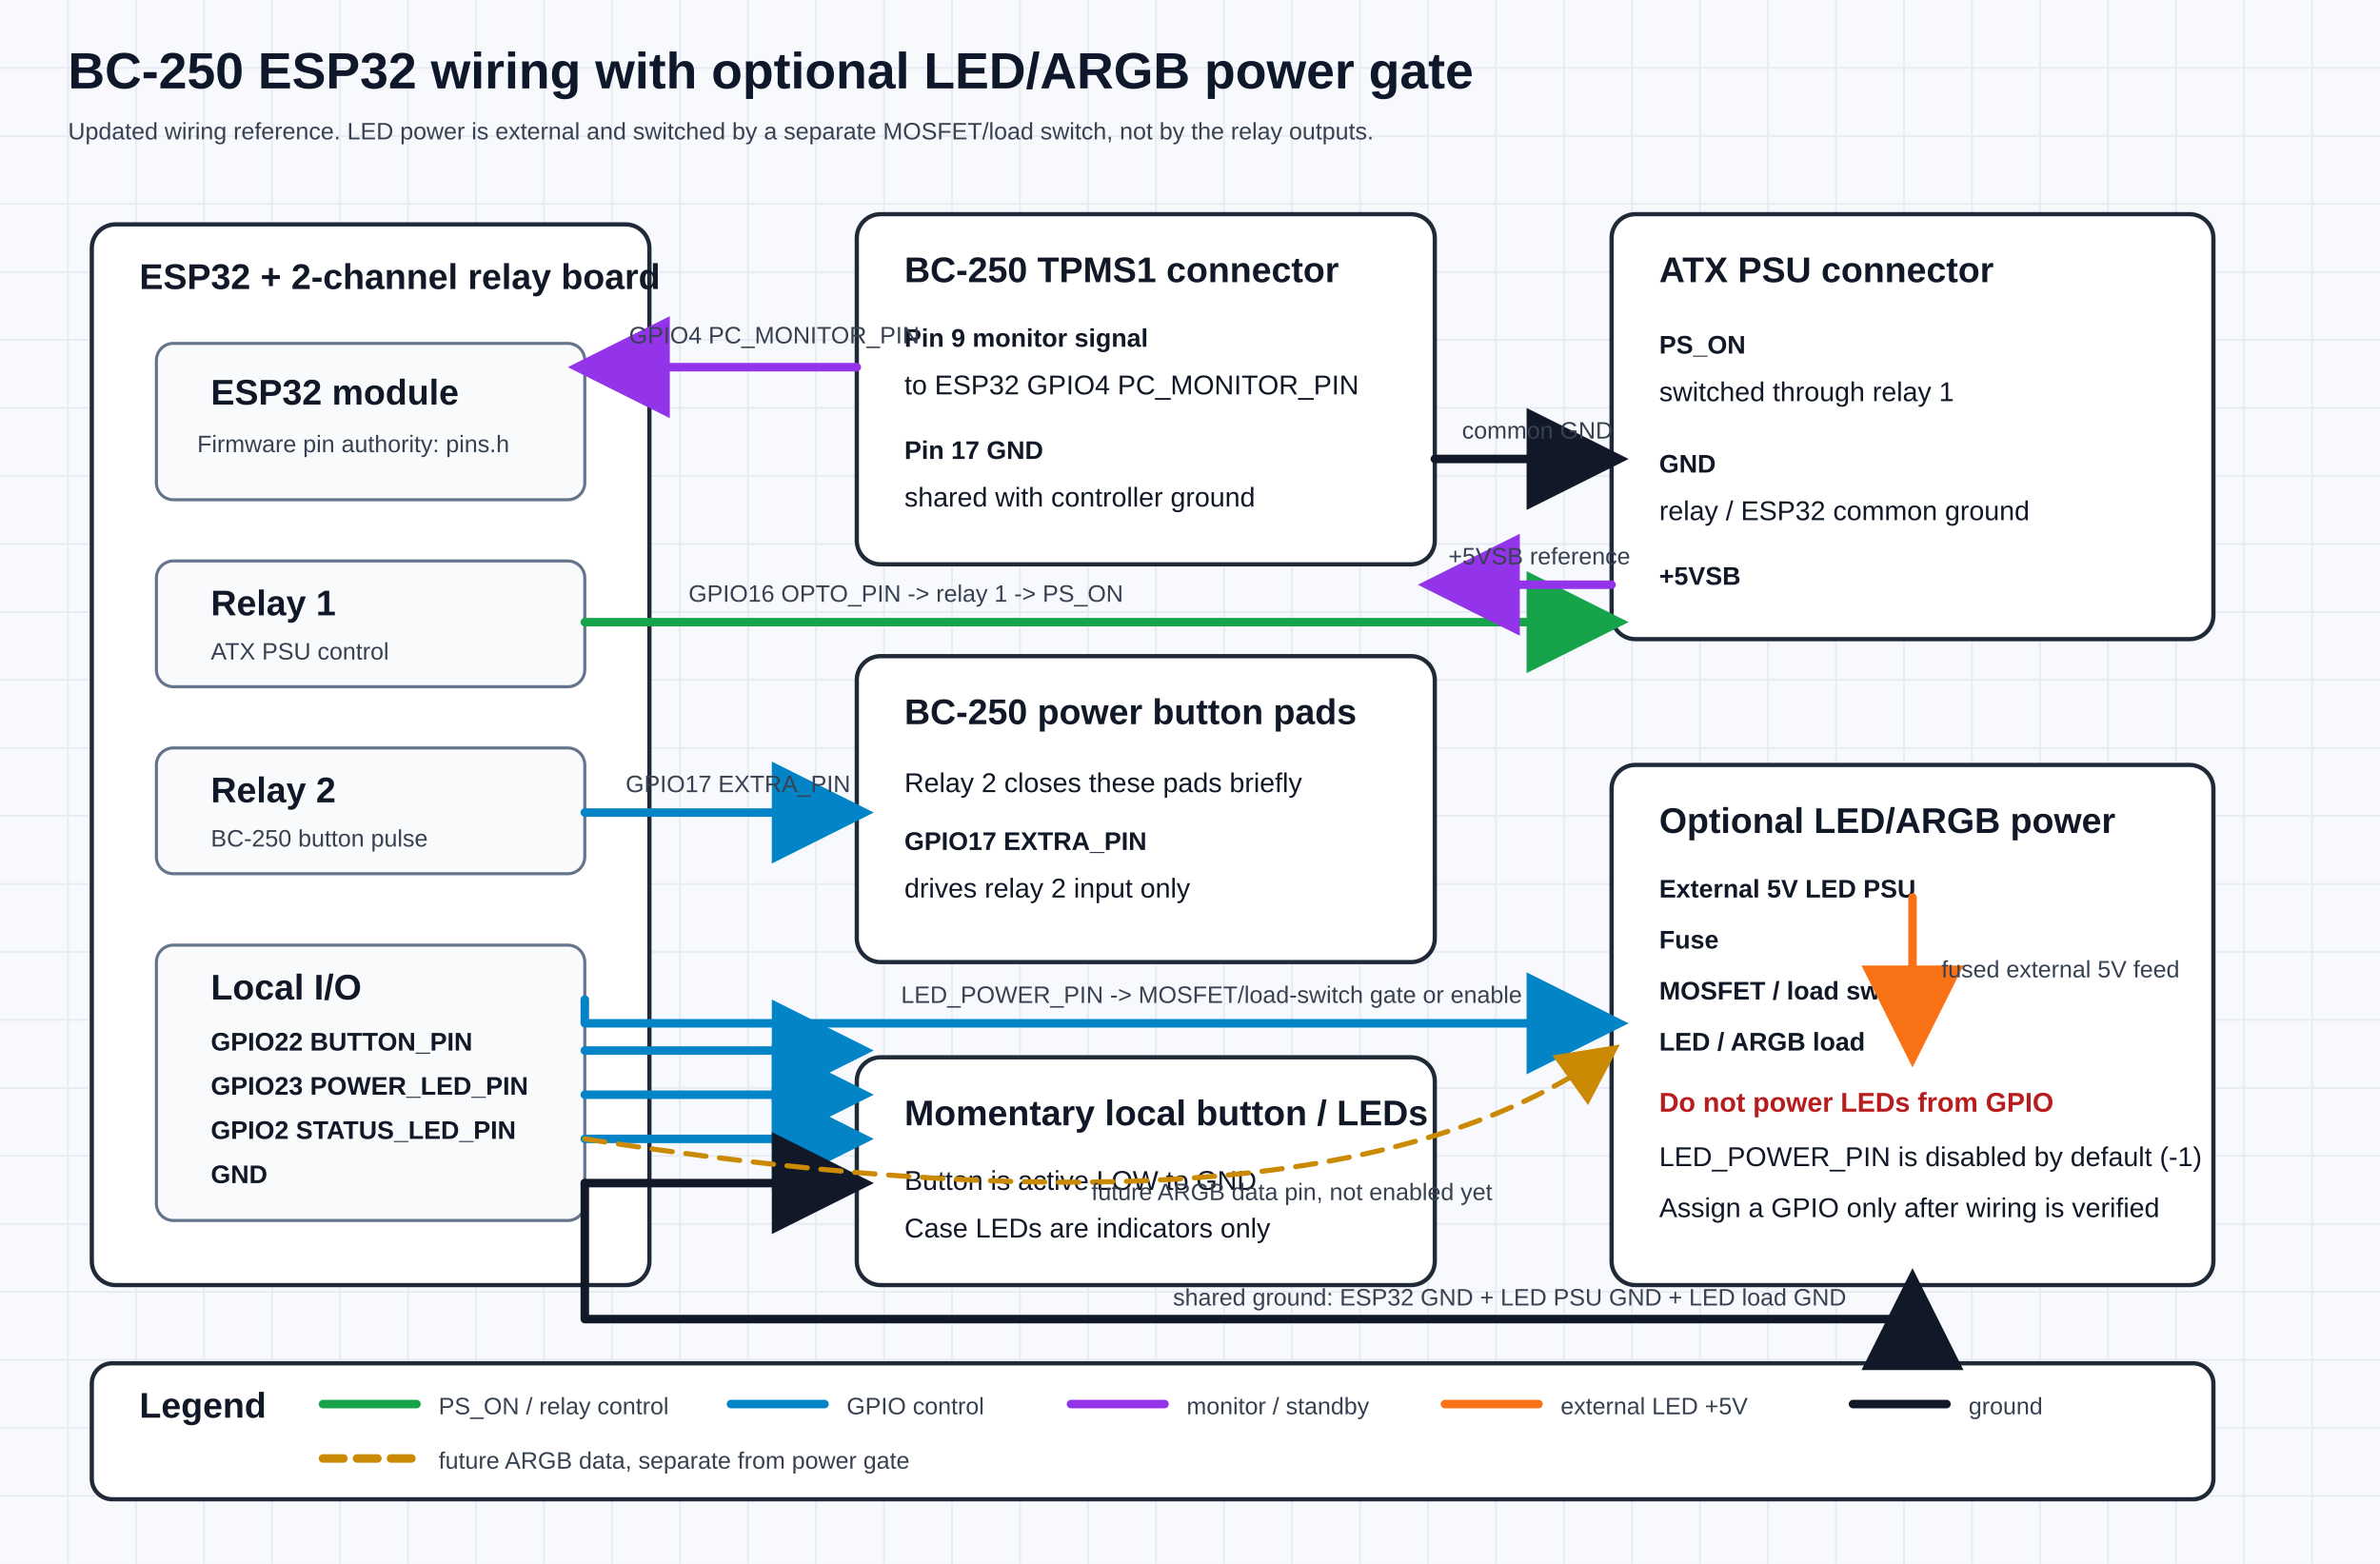
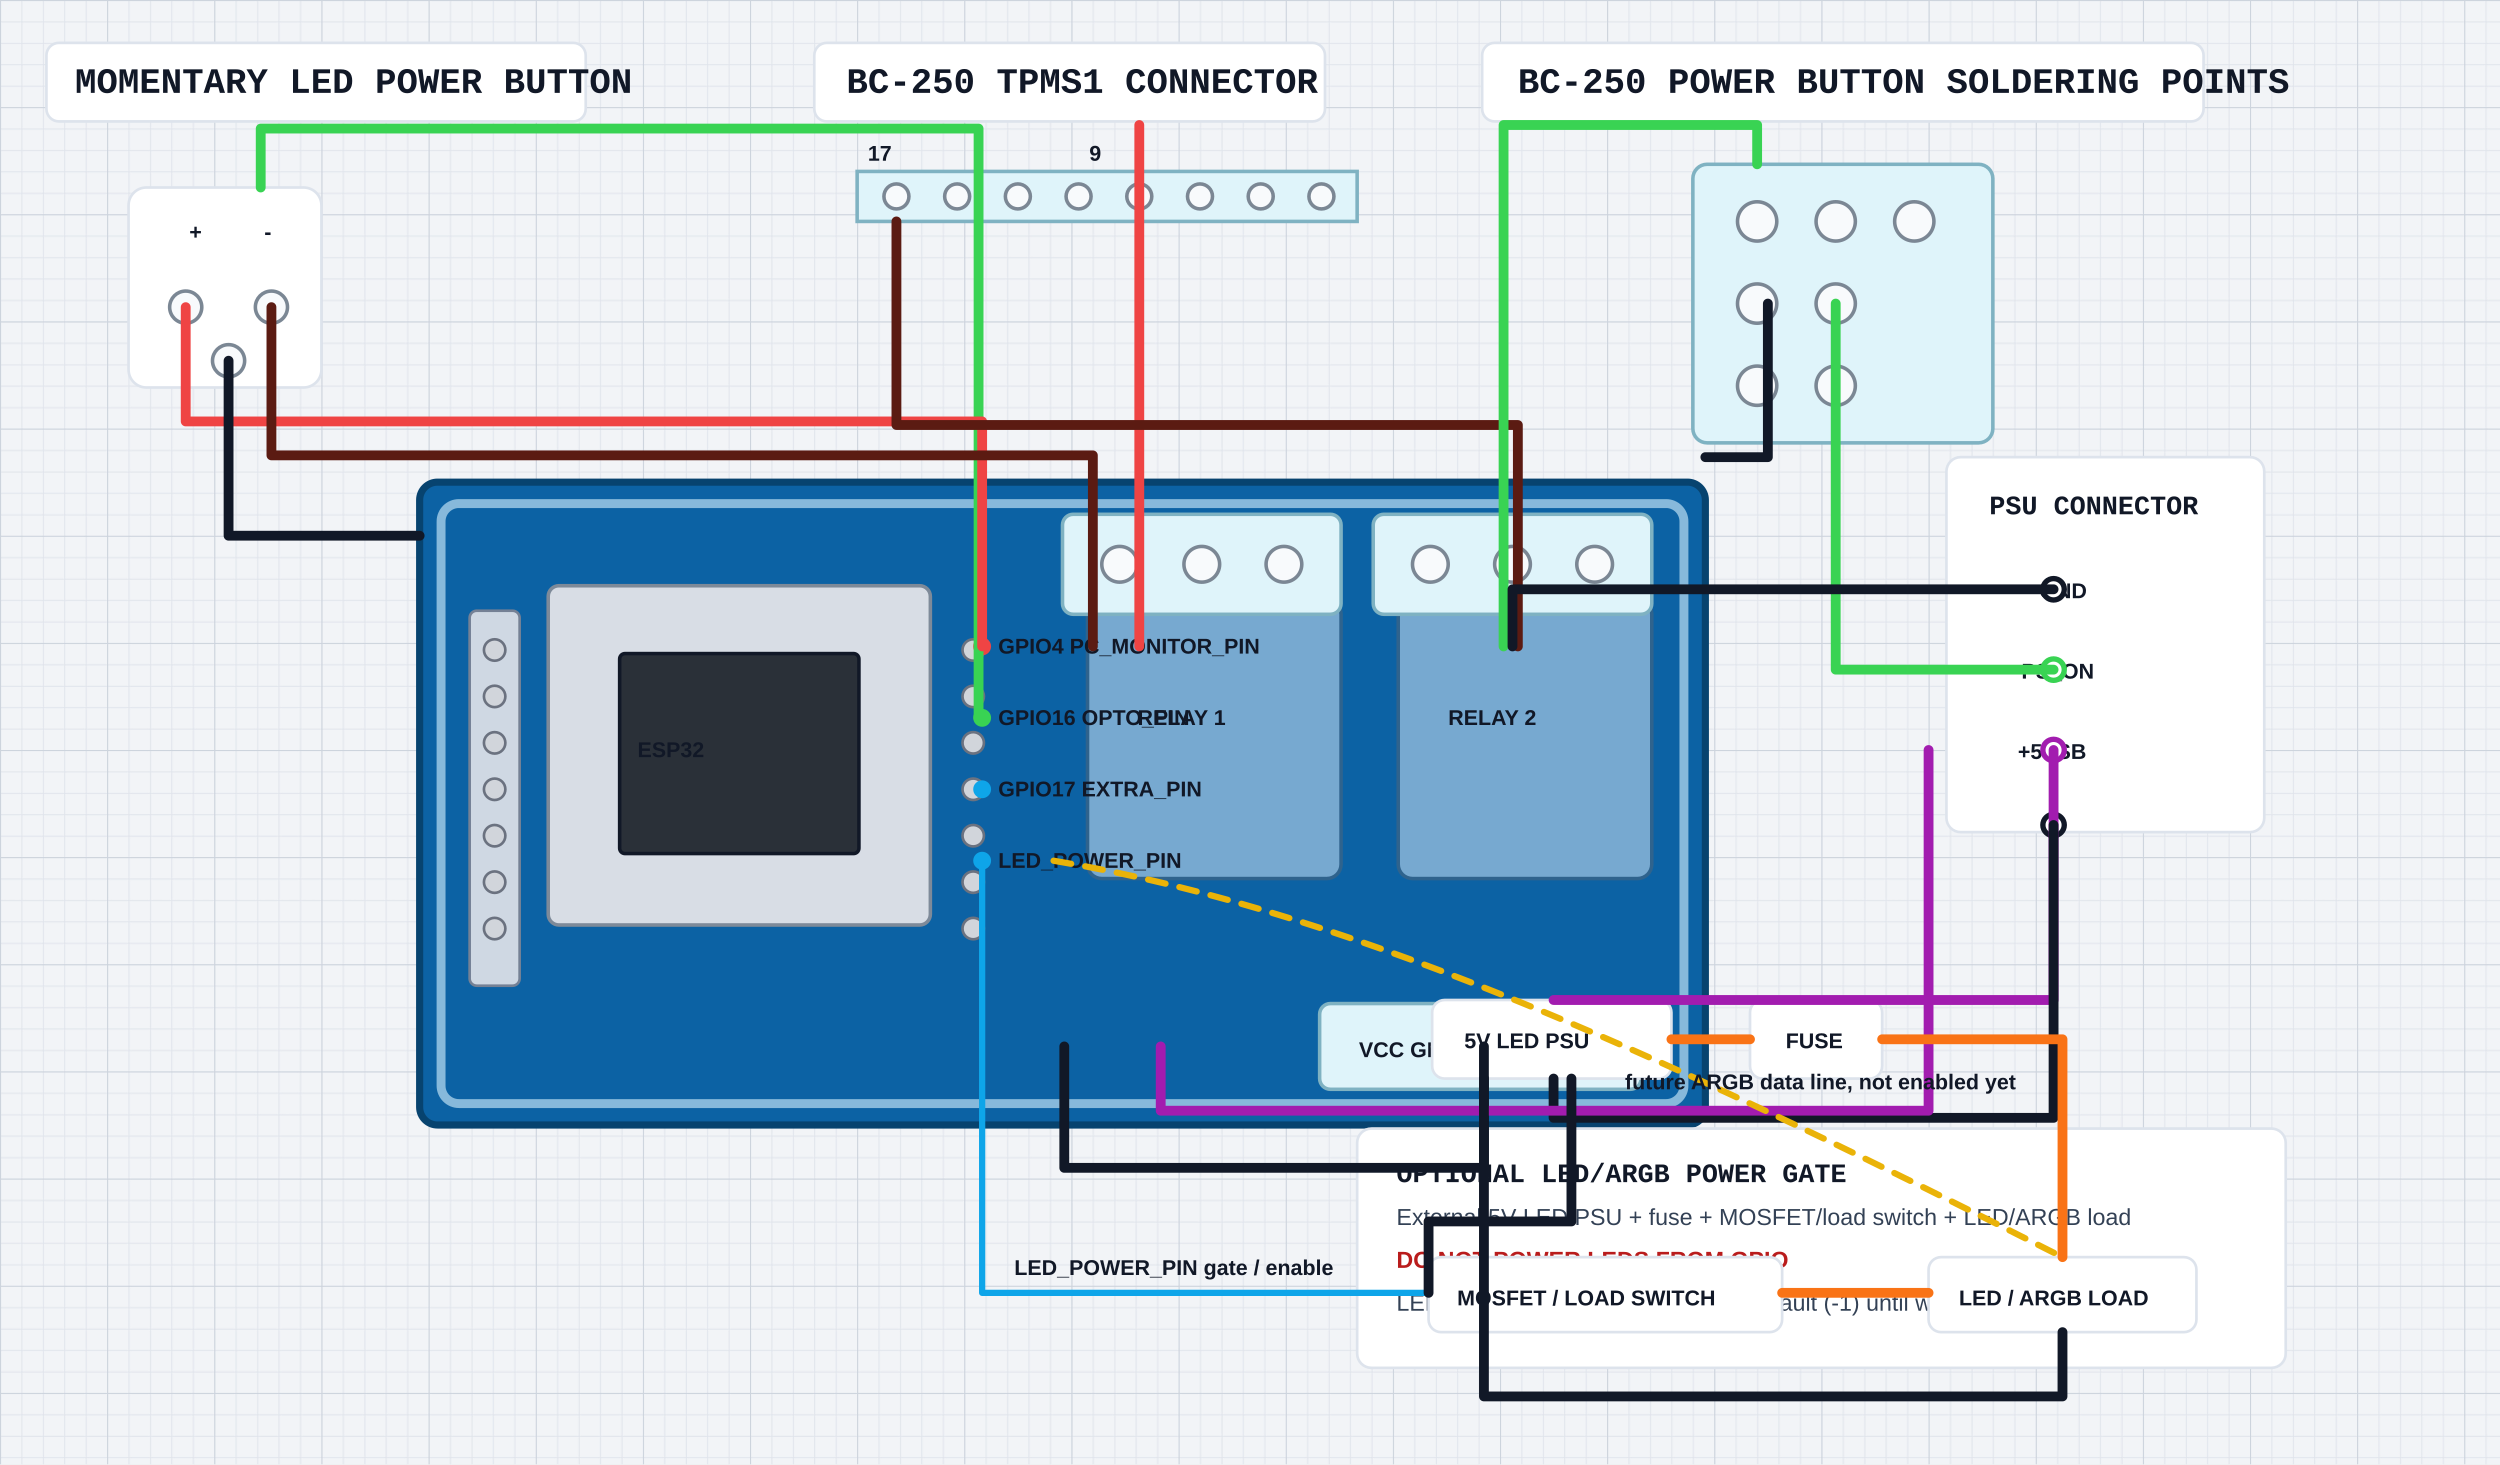
- <svg xmlns="http://www.w3.org/2000/svg" width="1400" height="920" viewBox="0 0 1400 920" role="img" aria-labelledby="title desc">
+ <svg xmlns="http://www.w3.org/2000/svg" width="1400" height="820" viewBox="0 0 1400 820" role="img" aria-labelledby="title desc">
  <defs>
+     <pattern id="small-grid" width="12" height="12" patternUnits="userSpaceOnUse">
+       <path d="M12 0H0V12" fill="none" stroke="#d9dee7" stroke-width="1" />
+     </pattern>
+     <pattern id="grid" width="60" height="60" patternUnits="userSpaceOnUse">
+       <rect width="60" height="60" fill="url(#small-grid)" />
+       <path d="M60 0H0V60" fill="none" stroke="#bfc7d3" stroke-width="1.2" />
+     </pattern>
    <style>
-       .bg { fill: #f7f9fc; }
-       .grid { stroke: #dce3ec; stroke-width: 1; }
-       .box { fill: #fff; stroke: #1f2937; stroke-width: 2.5; }
-       .subbox { fill: #f8fafc; stroke: #64748b; stroke-width: 1.8; }
-       .header { fill: #0f172a; font: 700 30px Arial, sans-serif; }
-       .title { fill: #111827; font: 700 21px Arial, sans-serif; }
-       .txt { fill: #111827; font: 16px Arial, sans-serif; }
-       .small { fill: #374151; font: 14px Arial, sans-serif; }
-       .pin { fill: #111827; font: 700 15px Arial, sans-serif; }
-       .warn { fill: #b91c1c; font: 700 16px Arial, sans-serif; }
-       .green { stroke: #16a34a; }
-       .blue { stroke: #0284c7; }
-       .purple { stroke: #9333ea; }
-       .red { stroke: #dc2626; }
+       .bg { fill: #f2f4f7; }
+       .labelbox { fill: #fff; stroke: #dde3ec; stroke-width: 1.5; }
+       .board { fill: #0c62a4; stroke: #07436f; stroke-width: 4; }
+       .board-hi { fill: none; stroke: #d8f3ff; stroke-width: 5; opacity: .6; }
+       .espmod { fill: #d8dde5; stroke: #7e8a99; stroke-width: 2; }
+       .chip { fill: #2a3038; stroke: #111827; stroke-width: 2; }
+       .relay { fill: #77a9d0; stroke: #2f638d; stroke-width: 2; }
+       .terminal { fill: #dff4fa; stroke: #7fb2c2; stroke-width: 2; }
+       .hole { fill: #f8fafc; stroke: #7b8794; stroke-width: 2; }
+       .component { fill: #cfd8e3; stroke: #758195; stroke-width: 1.5; }
+       .title { fill: #111827; font: 700 20px 'Courier New', monospace; }
+       .label { fill: #111827; font: 700 15px 'Courier New', monospace; }
+       .small { fill: #111827; font: 700 12px Arial, sans-serif; }
+       .note { fill: #334155; font: 13px Arial, sans-serif; }
+       .warn { fill: #b91c1c; font: 700 13px Arial, sans-serif; }
+       .wire { fill: none; stroke-width: 5.5; stroke-linecap: round; stroke-linejoin: round; }
+       .thinwire { fill: none; stroke-width: 3.5; stroke-linecap: round; stroke-linejoin: round; }
+       .green { stroke: #39d353; }
+       .red { stroke: #ef4444; }
      .orange { stroke: #f97316; }
      .black { stroke: #111827; }
-       .gray { stroke: #64748b; }
-       .yellow { stroke: #ca8a04; stroke-dasharray: 12 8; }
-       .wire { fill: none; stroke-width: 5; stroke-linecap: round; stroke-linejoin: round; }
-       .thin { fill: none; stroke-width: 3; stroke-linecap: round; stroke-linejoin: round; }
-       .dot { fill: #fff; stroke: #111827; stroke-width: 2; }
-       .legend-swatch { fill: none; stroke-width: 5; stroke-linecap: round; }
+       .brown { stroke: #5b1b12; }
+       .purple { stroke: #a21caf; }
+       .blue { stroke: #0ea5e9; }
+       .yellow { stroke: #eab308; stroke-dasharray: 10 8; }
+       .node { fill: #fff; stroke-width: 3; }
    </style>
-     <marker id="arrow-green" markerWidth="12" markerHeight="12" refX="10" refY="6" orient="auto">
-       <path d="M0,0 L12,6 L0,12 Z" fill="#16a34a" />
-     </marker>
-     <marker id="arrow-blue" markerWidth="12" markerHeight="12" refX="10" refY="6" orient="auto">
-       <path d="M0,0 L12,6 L0,12 Z" fill="#0284c7" />
-     </marker>
-     <marker id="arrow-purple" markerWidth="12" markerHeight="12" refX="10" refY="6" orient="auto">
-       <path d="M0,0 L12,6 L0,12 Z" fill="#9333ea" />
-     </marker>
-     <marker id="arrow-orange" markerWidth="12" markerHeight="12" refX="10" refY="6" orient="auto">
-       <path d="M0,0 L12,6 L0,12 Z" fill="#f97316" />
-     </marker>
-     <marker id="arrow-black" markerWidth="12" markerHeight="12" refX="10" refY="6" orient="auto">
-       <path d="M0,0 L12,6 L0,12 Z" fill="#111827" />
-     </marker>
-     <marker id="arrow-yellow" markerWidth="12" markerHeight="12" refX="10" refY="6" orient="auto">
-       <path d="M0,0 L12,6 L0,12 Z" fill="#ca8a04" />
-     </marker>
  </defs>
-   <rect width="1400" height="920" class="bg" />
-   <g opacity=".65">
-     <path class="grid" d="M0 40H1400M0 80H1400M0 120H1400M0 160H1400M0 200H1400M0 240H1400M0 280H1400M0 320H1400M0 360H1400M0 400H1400M0 440H1400M0 480H1400M0 520H1400M0 560H1400M0 600H1400M0 640H1400M0 680H1400M0 720H1400M0 760H1400M0 800H1400M0 840H1400M0 880H1400" />
-     <path class="grid" d="M40 0V920M80 0V920M120 0V920M160 0V920M200 0V920M240 0V920M280 0V920M320 0V920M360 0V920M400 0V920M440 0V920M480 0V920M520 0V920M560 0V920M600 0V920M640 0V920M680 0V920M720 0V920M760 0V920M800 0V920M840 0V920M880 0V920M920 0V920M960 0V920M1000 0V920M1040 0V920M1080 0V920M1120 0V920M1160 0V920M1200 0V920M1240 0V920M1280 0V920M1320 0V920M1360 0V920" />
+   <rect width="1400" height="820" class="bg" />
+   <rect width="1400" height="820" fill="url(#grid)" opacity=".72" />
+   <rect x="26" y="24" width="302" height="44" rx="7" class="labelbox" />
+   <text x="42" y="52" class="title">MOMENTARY LED POWER BUTTON</text>
+   <rect x="456" y="24" width="286" height="44" rx="7" class="labelbox" />
+   <text x="474" y="52" class="title">BC-250 TPMS1 CONNECTOR</text>
+   <rect x="830" y="24" width="404" height="44" rx="7" class="labelbox" />
+   <text x="850" y="52" class="title">BC-250 POWER BUTTON SOLDERING POINTS</text>
+   <rect x="1090" y="256" width="178" height="210" rx="8" class="labelbox" />
+   <text x="1114" y="288" class="label">PSU CONNECTOR</text>
+   <text x="1142" y="335" class="small">GND</text>
+   <text x="1132" y="380" class="small" fill="#087f23">PS_ON</text>
+   <text x="1130" y="425" class="small" fill="#a21caf">+5VSB</text>
+   <rect x="72" y="105" width="108" height="112" rx="10" class="labelbox" />
+   <text x="106" y="134" class="small" fill="#ef4444">+</text>
+   <text x="148" y="134" class="small">-</text>
+   <circle cx="104" cy="172" r="9" class="hole" />
+   <circle cx="152" cy="172" r="9" class="hole" />
+   <circle cx="128" cy="202" r="9" class="hole" />
+   <rect x="480" y="96" width="280" height="28" class="terminal" />
+   <text x="486" y="90" class="small">17</text>
+   <text x="610" y="90" class="small">9</text>
+   <circle cx="502" cy="110" r="7" class="hole" />
+   <circle cx="536" cy="110" r="7" class="hole" />
+   <circle cx="570" cy="110" r="7" class="hole" />
+   <circle cx="604" cy="110" r="7" class="hole" />
+   <circle cx="638" cy="110" r="7" class="hole" />
+   <circle cx="672" cy="110" r="7" class="hole" />
+   <circle cx="706" cy="110" r="7" class="hole" />
+   <circle cx="740" cy="110" r="7" class="hole" />
+   <g transform="translate(948 92)">
+     <rect x="0" y="0" width="168" height="156" rx="8" class="terminal" />
+     <circle cx="36" cy="32" r="11" class="hole" />
+     <circle cx="80" cy="32" r="11" class="hole" />
+     <circle cx="124" cy="32" r="11" class="hole" />
+     <circle cx="36" cy="78" r="11" class="hole" />
+     <circle cx="80" cy="78" r="11" class="hole" />
+     <circle cx="36" cy="124" r="11" class="hole" />
+     <circle cx="80" cy="124" r="11" class="hole" />
  </g>
-   <text x="40" y="52" class="header">BC-250 ESP32 wiring with optional LED/ARGB power gate</text>
-   <text x="40" y="82" class="small">Updated wiring reference. LED power is external and switched by a separate MOSFET/load switch, not by the relay outputs.</text>
-   <rect x="54" y="132" width="328" height="624" rx="14" class="box" />
-   <text x="82" y="170" class="title">ESP32 + 2-channel relay board</text>
-   <rect x="92" y="202" width="252" height="92" rx="10" class="subbox" />
-   <text x="124" y="238" class="title">ESP32 module</text>
-   <text x="116" y="266" class="small">Firmware pin authority: pins.h</text>
-   <rect x="92" y="330" width="252" height="74" rx="10" class="subbox" />
-   <text x="124" y="362" class="title">Relay 1</text>
-   <text x="124" y="388" class="small">ATX PSU control</text>
-   <rect x="92" y="440" width="252" height="74" rx="10" class="subbox" />
-   <text x="124" y="472" class="title">Relay 2</text>
-   <text x="124" y="498" class="small">BC-250 button pulse</text>
-   <rect x="92" y="556" width="252" height="162" rx="10" class="subbox" />
-   <text x="124" y="588" class="title">Local I/O</text>
-   <text x="124" y="618" class="pin">GPIO22 BUTTON_PIN</text>
-   <text x="124" y="644" class="pin">GPIO23 POWER_LED_PIN</text>
-   <text x="124" y="670" class="pin">GPIO2 STATUS_LED_PIN</text>
-   <text x="124" y="696" class="pin">GND</text>
-   <rect x="504" y="126" width="340" height="206" rx="14" class="box" />
-   <text x="532" y="166" class="title">BC-250 TPMS1 connector</text>
-   <text x="532" y="204" class="pin">Pin 9 monitor signal</text>
-   <text x="532" y="232" class="txt">to ESP32 GPIO4 PC_MONITOR_PIN</text>
-   <text x="532" y="270" class="pin">Pin 17 GND</text>
-   <text x="532" y="298" class="txt">shared with controller ground</text>
-   <rect x="504" y="386" width="340" height="180" rx="14" class="box" />
-   <text x="532" y="426" class="title">BC-250 power button pads</text>
-   <text x="532" y="466" class="txt">Relay 2 closes these pads briefly</text>
-   <text x="532" y="500" class="pin">GPIO17 EXTRA_PIN</text>
-   <text x="532" y="528" class="txt">drives relay 2 input only</text>
-   <rect x="504" y="622" width="340" height="134" rx="14" class="box" />
-   <text x="532" y="662" class="title">Momentary local button / LEDs</text>
-   <text x="532" y="700" class="txt">Button is active LOW to GND</text>
-   <text x="532" y="728" class="txt">Case LEDs are indicators only</text>
-   <rect x="948" y="126" width="354" height="250" rx="14" class="box" />
-   <text x="976" y="166" class="title">ATX PSU connector</text>
-   <text x="976" y="208" class="pin">PS_ON</text>
-   <text x="976" y="236" class="txt">switched through relay 1</text>
-   <text x="976" y="278" class="pin">GND</text>
-   <text x="976" y="306" class="txt">relay / ESP32 common ground</text>
-   <text x="976" y="344" class="pin">+5VSB</text>
-   <rect x="948" y="450" width="354" height="306" rx="14" class="box" />
-   <text x="976" y="490" class="title">Optional LED/ARGB power</text>
-   <text x="976" y="528" class="pin">External 5V LED PSU</text>
-   <text x="976" y="558" class="pin">Fuse</text>
-   <text x="976" y="588" class="pin">MOSFET / load switch</text>
-   <text x="976" y="618" class="pin">LED / ARGB load</text>
-   <text x="976" y="654" class="warn">Do not power LEDs from GPIO</text>
-   <text x="976" y="686" class="txt">LED_POWER_PIN is disabled by default (-1)</text>
-   <text x="976" y="716" class="txt">Assign a GPIO only after wiring is verified</text>
-   <rect x="54" y="802" width="1248" height="80" rx="12" class="box" />
-   <text x="82" y="834" class="title">Legend</text>
-   <path d="M190 826H245" class="legend-swatch green" />
-   <text x="258" y="832" class="small">PS_ON / relay control</text>
-   <path d="M430 826H485" class="legend-swatch blue" />
-   <text x="498" y="832" class="small">GPIO control</text>
-   <path d="M630 826H685" class="legend-swatch purple" />
-   <text x="698" y="832" class="small">monitor / standby</text>
-   <path d="M850 826H905" class="legend-swatch orange" />
-   <text x="918" y="832" class="small">external LED +5V</text>
-   <path d="M1090 826H1145" class="legend-swatch black" />
-   <text x="1158" y="832" class="small">ground</text>
-   <path d="M190 858H245" class="legend-swatch yellow" />
-   <text x="258" y="864" class="small">future ARGB data, separate from power gate</text>
-   <path d="M344 366H948" class="wire green" marker-end="url(#arrow-green)" />
-   <text x="405" y="354" class="small">GPIO16 OPTO_PIN -&gt; relay 1 -&gt; PS_ON</text>
-   <path d="M344 478H504" class="wire blue" marker-end="url(#arrow-blue)" />
-   <text x="368" y="466" class="small">GPIO17 EXTRA_PIN</text>
-   <path d="M504 216H344" class="wire purple" marker-end="url(#arrow-purple)" />
-   <text x="370" y="202" class="small">GPIO4 PC_MONITOR_PIN</text>
-   <path d="M344 618H504" class="wire blue" marker-end="url(#arrow-blue)" />
-   <path d="M344 644H504" class="wire blue" marker-end="url(#arrow-blue)" />
-   <path d="M344 670H504" class="wire blue" marker-end="url(#arrow-blue)" />
-   <path d="M344 696H504" class="wire black" marker-end="url(#arrow-black)" />
-   <path d="M844 270H948" class="wire black" marker-end="url(#arrow-black)" />
-   <text x="860" y="258" class="small">common GND</text>
-   <path d="M948 344H844" class="wire purple" marker-end="url(#arrow-purple)" />
-   <text x="852" y="332" class="small">+5VSB reference</text>
-   <path d="M344 696V776H1125V756" class="wire black" marker-end="url(#arrow-black)" />
-   <text x="690" y="768" class="small">shared ground: ESP32 GND + LED PSU GND + LED load GND</text>
-   <path d="M344 588V602H948" class="wire blue" marker-end="url(#arrow-blue)" />
-   <text x="530" y="590" class="small">LED_POWER_PIN -&gt; MOSFET/load-switch gate or enable</text>
-   <path d="M1125 528V558V588V618" class="wire orange" marker-end="url(#arrow-orange)" />
-   <text x="1142" y="575" class="small">fused external 5V feed</text>
-   <path d="M344 670C600 710 820 710 948 618" class="thin yellow" marker-end="url(#arrow-yellow)" />
-   <text x="642" y="706" class="small">future ARGB data pin, not enabled yet</text>
+   <g id="esp32-two-relay-board" transform="translate(235 270)">
+     <rect x="0" y="0" width="720" height="360" rx="10" class="board" />
+     <rect x="12" y="12" width="696" height="336" rx="10" class="board-hi" />
+     <rect x="72" y="58" width="214" height="190" rx="6" class="espmod" />
+     <rect x="112" y="96" width="134" height="112" rx="3" class="chip" />
+     <text x="122" y="154" class="small" fill="#fff">ESP32</text>
+     <rect x="28" y="72" width="28" height="210" rx="4" class="component" />
+     <g fill="#d1d5db" stroke="#6b7280" stroke-width="1.5">
+       <circle cx="42" cy="94" r="6" />
+       <circle cx="42" cy="120" r="6" />
+       <circle cx="42" cy="146" r="6" />
+       <circle cx="42" cy="172" r="6" />
+       <circle cx="42" cy="198" r="6" />
+       <circle cx="42" cy="224" r="6" />
+       <circle cx="42" cy="250" r="6" />
+       <circle cx="310" cy="94" r="6" />
+       <circle cx="310" cy="120" r="6" />
+       <circle cx="310" cy="146" r="6" />
+       <circle cx="310" cy="172" r="6" />
+       <circle cx="310" cy="198" r="6" />
+       <circle cx="310" cy="224" r="6" />
+       <circle cx="310" cy="250" r="6" />
+     </g>
+     <rect x="374" y="66" width="142" height="156" rx="8" class="relay" />
+     <rect x="548" y="66" width="142" height="156" rx="8" class="relay" />
+     <text x="402" y="136" class="small" fill="#fff">RELAY 1</text>
+     <text x="576" y="136" class="small" fill="#fff">RELAY 2</text>
+     <rect x="360" y="18" width="156" height="56" rx="6" class="terminal" />
+     <rect x="534" y="18" width="156" height="56" rx="6" class="terminal" />
+     <circle cx="392" cy="46" r="10" class="hole" />
+     <circle cx="438" cy="46" r="10" class="hole" />
+     <circle cx="484" cy="46" r="10" class="hole" />
+     <circle cx="566" cy="46" r="10" class="hole" />
+     <circle cx="612" cy="46" r="10" class="hole" />
+     <circle cx="658" cy="46" r="10" class="hole" />
+     <rect x="504" y="292" width="180" height="48" rx="6" class="terminal" />
+     <text x="526" y="322" class="small">VCC  GND  5V</text>
+     <circle cx="596" cy="316" r="10" class="hole" />
+     <circle cx="650" cy="316" r="10" class="hole" />
+     <circle cx="315" cy="92" r="5" fill="#ef4444" />
+     <text x="324" y="96" class="small">GPIO4 PC_MONITOR_PIN</text>
+     <circle cx="315" cy="132" r="5" fill="#39d353" />
+     <text x="324" y="136" class="small">GPIO16 OPTO_PIN</text>
+     <circle cx="315" cy="172" r="5" fill="#0ea5e9" />
+     <text x="324" y="176" class="small">GPIO17 EXTRA_PIN</text>
+     <circle cx="315" cy="212" r="5" fill="#0ea5e9" />
+     <text x="324" y="216" class="small">LED_POWER_PIN</text>
+   </g>
+   <rect x="760" y="632" width="520" height="134" rx="8" class="labelbox" />
+   <text x="782" y="662" class="label">OPTIONAL LED/ARGB POWER GATE</text>
+   <text x="782" y="686" class="note">External 5V LED PSU + fuse + MOSFET/load switch + LED/ARGB load</text>
+   <text x="782" y="710" class="warn">DO NOT POWER LEDS FROM GPIO</text>
+   <text x="782" y="734" class="note">LED_POWER_PIN is disabled by default (-1) until wiring is verified</text>
+   <rect x="802" y="560" width="134" height="44" rx="7" class="labelbox" />
+   <text x="820" y="587" class="small">5V LED PSU</text>
+   <rect x="980" y="560" width="74" height="44" rx="7" class="labelbox" />
+   <text x="1000" y="587" class="small">FUSE</text>
+   <rect x="800" y="704" width="198" height="42" rx="7" class="labelbox" />
+   <text x="816" y="731" class="small">MOSFET / LOAD SWITCH</text>
+   <rect x="1080" y="704" width="150" height="42" rx="7" class="labelbox" />
+   <text x="1097" y="731" class="small">LED / ARGB LOAD</text>
+   <circle cx="1150" cy="330" r="6" class="node black" />
+   <circle cx="1150" cy="375" r="6" class="node green" />
+   <circle cx="1150" cy="420" r="6" class="node purple" />
+   <circle cx="1150" cy="462" r="6" class="node black" />
+   <path class="wire green" d="M146 105 L146 72 L548 72 L548 402" />
+   <path class="wire red" d="M104 172 L104 236 L550 236 L550 362" />
+   <path class="wire brown" d="M152 172 L152 255 L612 255 L612 362" />
+   <path class="wire black" d="M128 202 L128 300 L235 300" />
+   <path class="wire red" d="M638 96 L638 70 L638 362" />
+   <path class="wire brown" d="M502 124 L502 238 L850 238 L850 362" />
+   <path class="wire green" d="M984 92 L984 70 L842 70 L842 362" />
+   <path class="wire black" d="M990 170 L990 256 L955 256" />
+   <path class="wire green" d="M1028 170 L1028 375 L1150 375" />
+   <path class="wire black" d="M847 362 L847 330 L1150 330" />
+   <path class="wire purple" d="M1150 420 L1150 560 L870 560" />
+   <path class="wire black" d="M1150 462 L1150 626 L870 626 L870 604" />
+   <path class="wire black" d="M831 586 L831 654 L596 654 L596 586" />
+   <path class="wire purple" d="M650 586 L650 622 L1080 622 L1080 420" />
+   <path class="thinwire blue" d="M550 482 L550 724 L800 724" />
+   <text x="568" y="714" class="small" fill="#0ea5e9">LED_POWER_PIN gate / enable</text>
+   <path class="wire orange" d="M936 582 L980 582" />
+   <path class="wire orange" d="M1054 582 L1155 582 L1155 704" />
+   <path class="wire orange" d="M998 724 L1080 724" />
+   <path class="wire black" d="M880 604 L880 684 L800 684 L800 724" />
+   <path class="wire black" d="M1155 746 L1155 782 L831 782 L831 604" />
+   <path class="thinwire yellow" d="M590 482 C760 510 950 600 1155 704" />
+   <text x="910" y="610" class="small" fill="#b45309">future ARGB data line, not enabled yet</text>
</svg>
